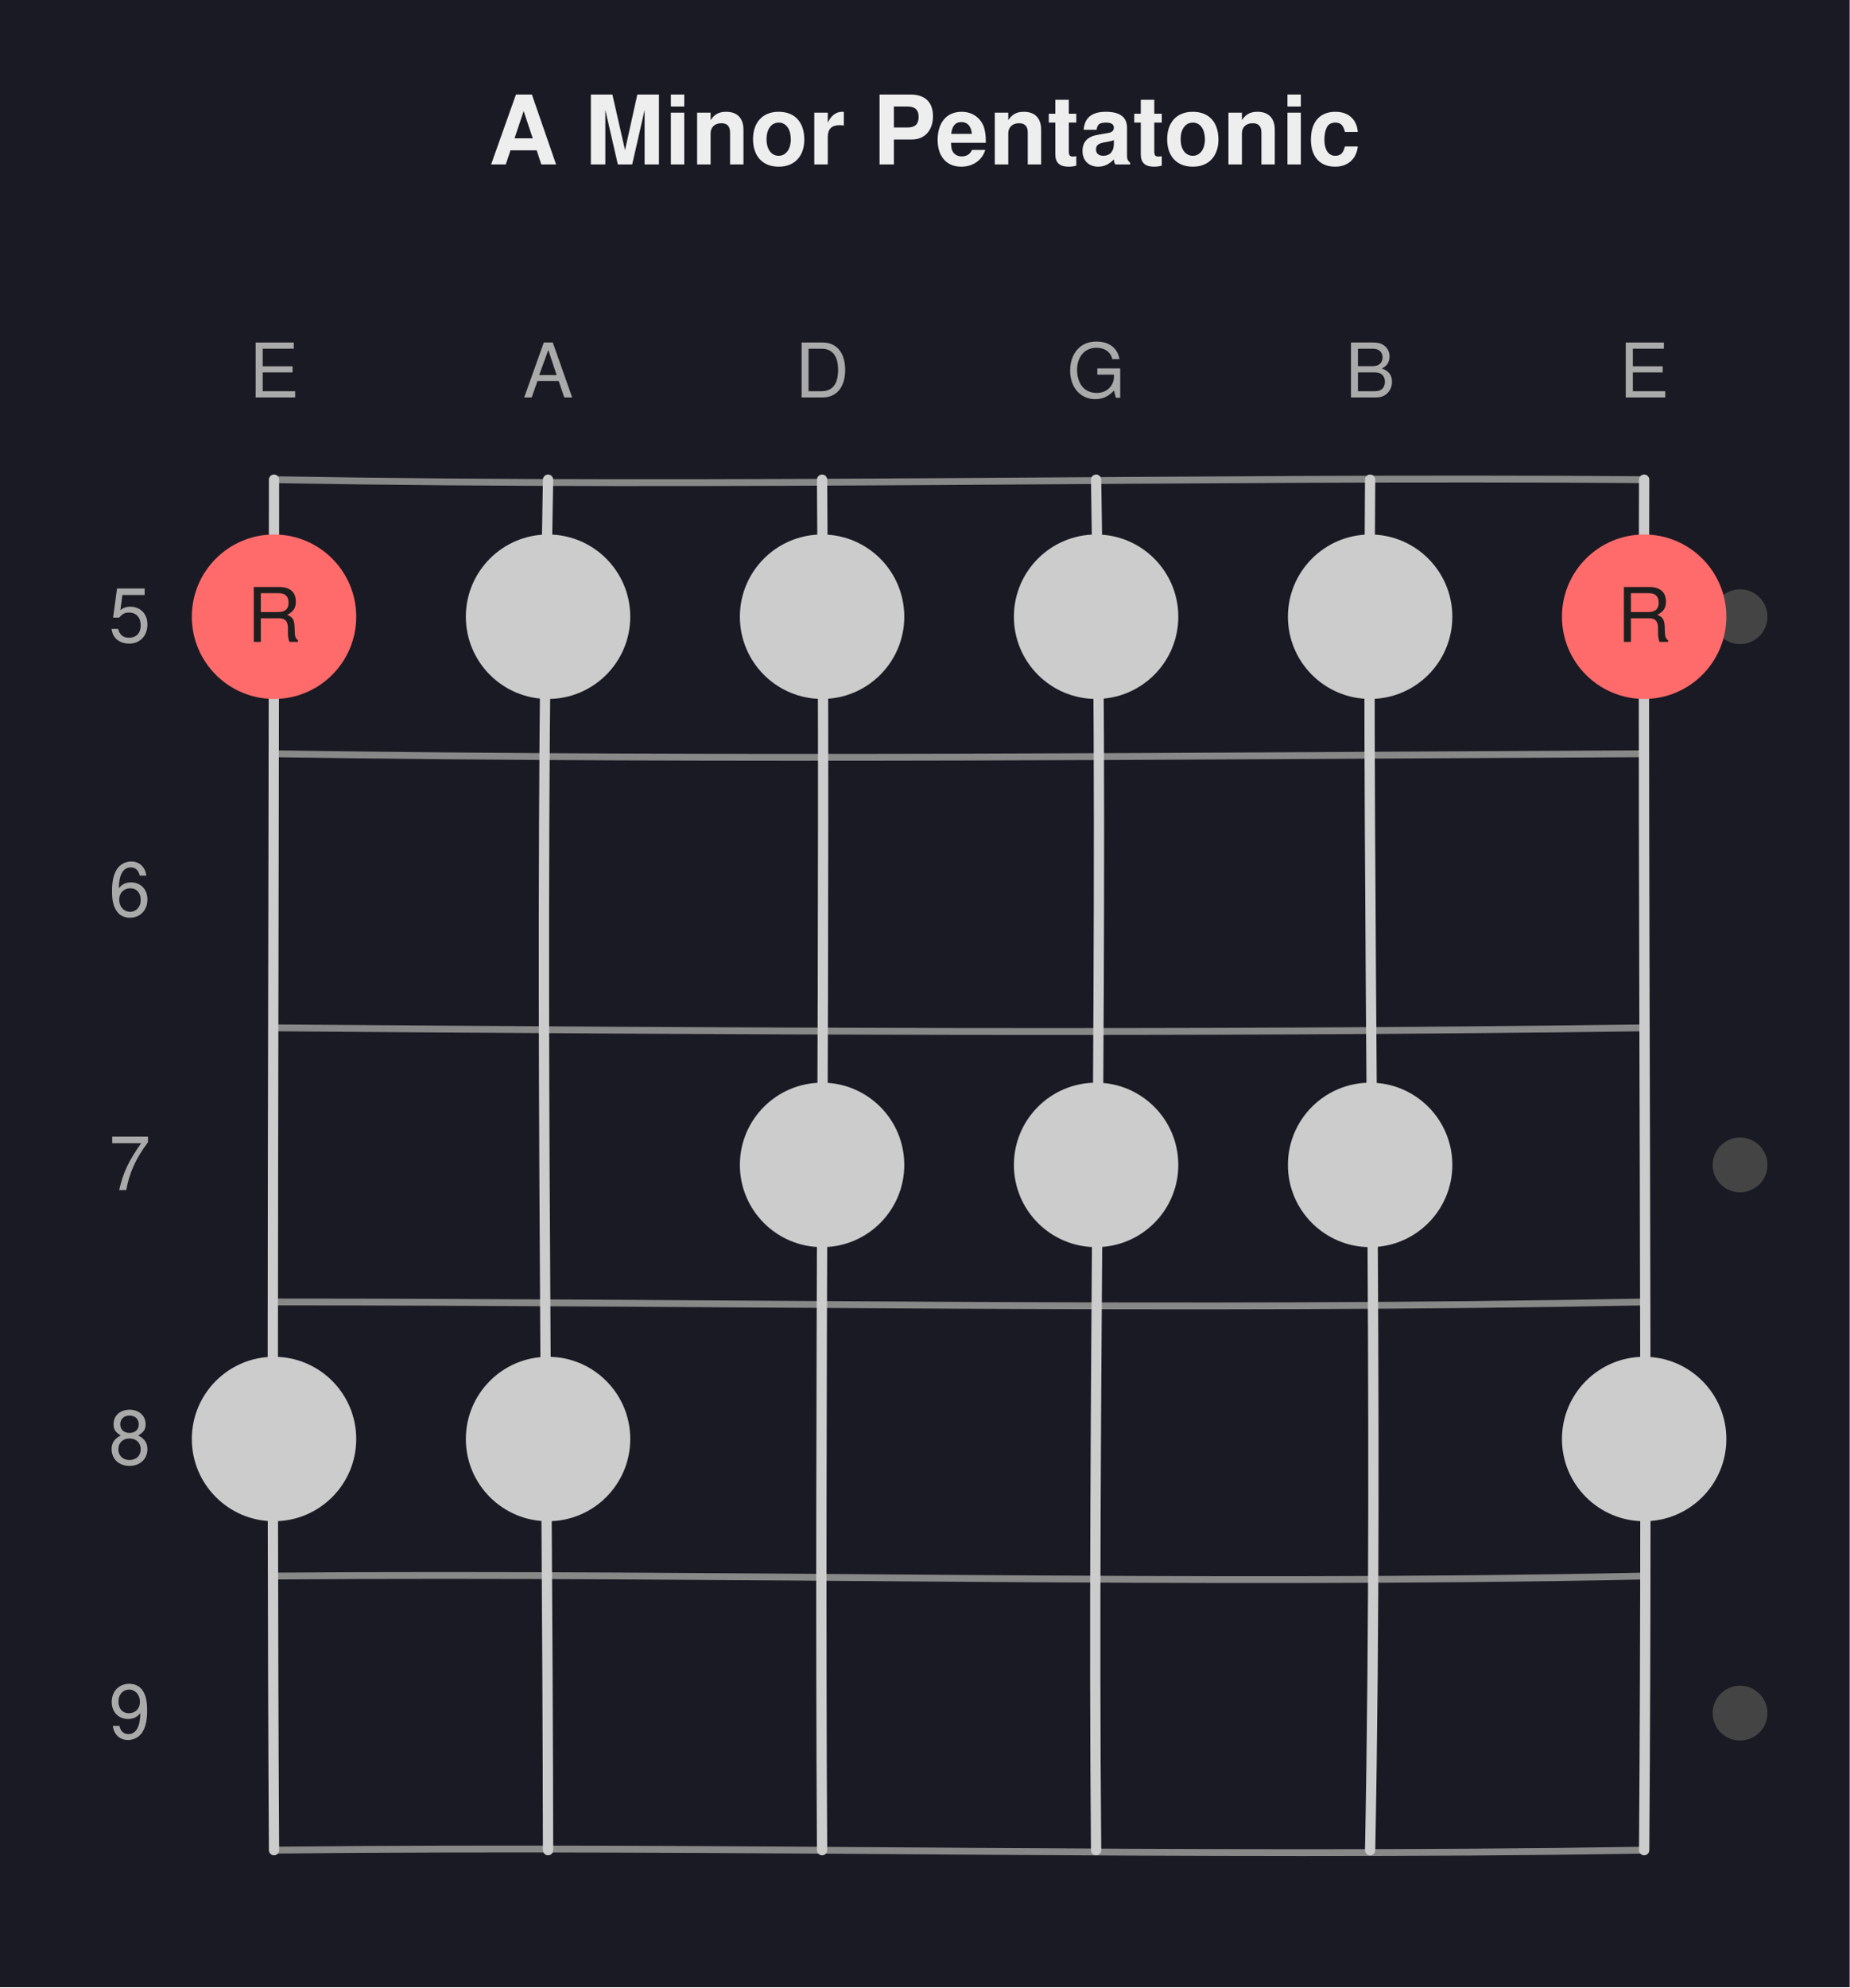
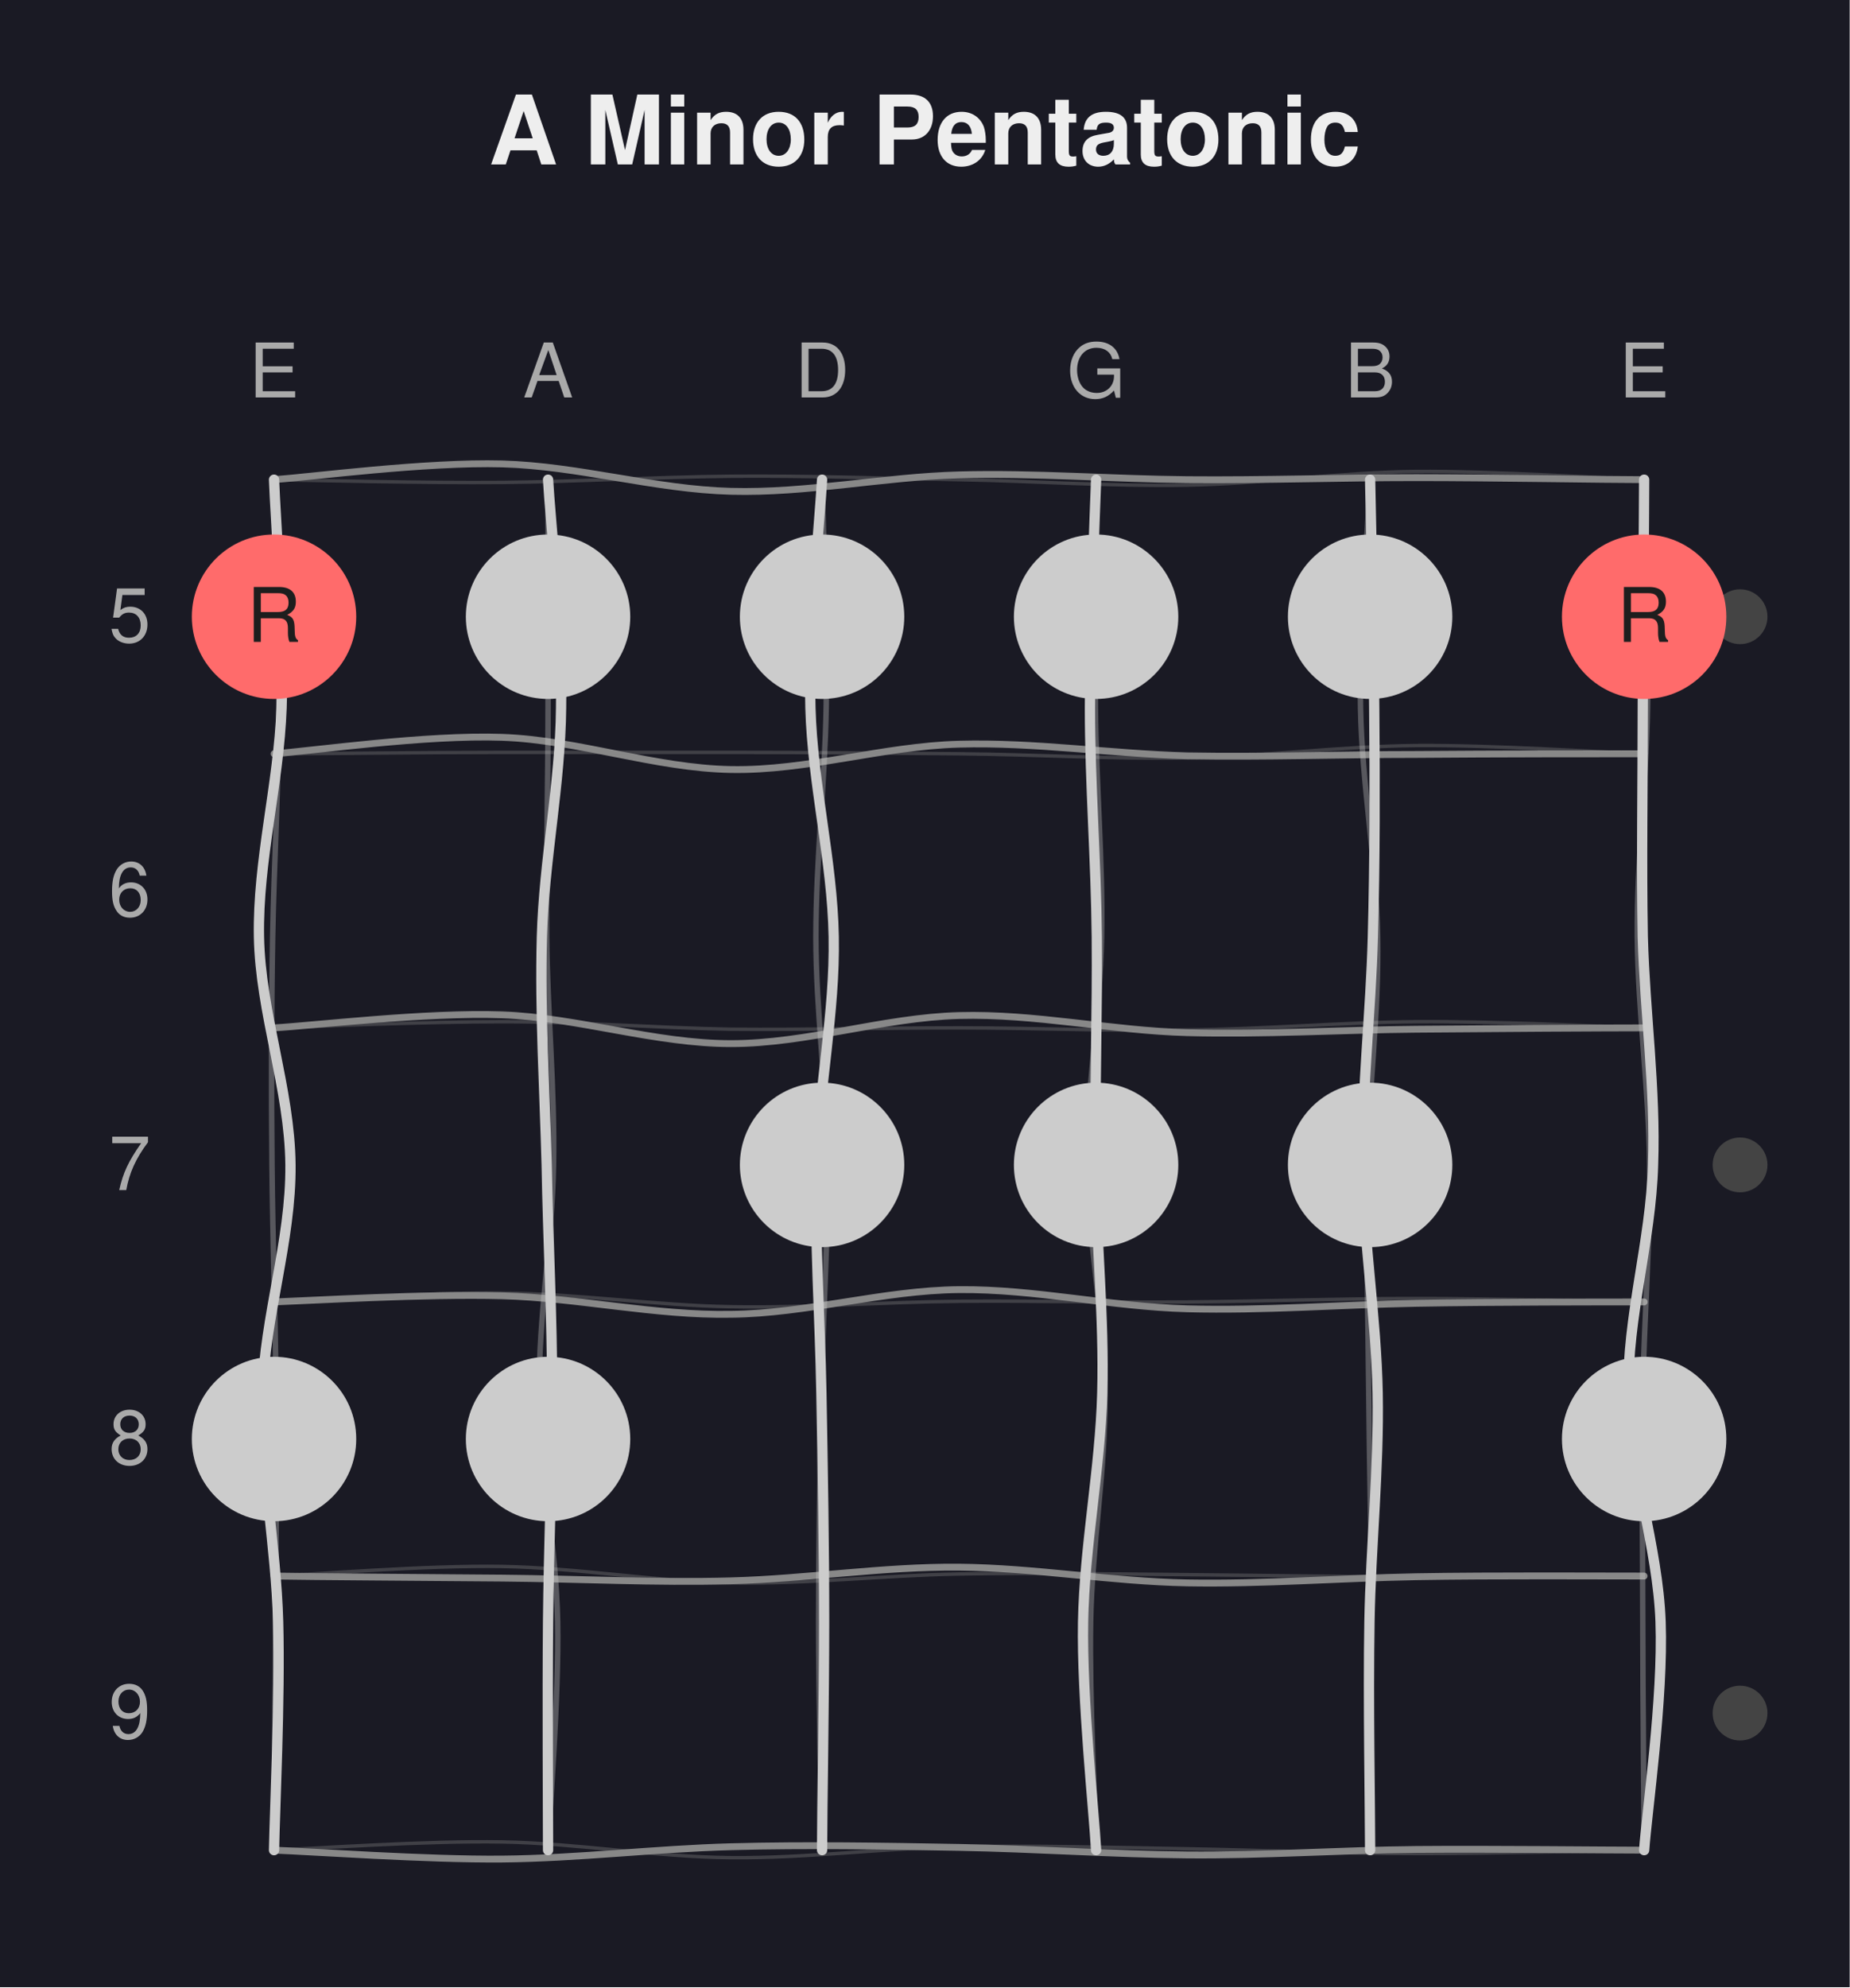
<svg xmlns="http://www.w3.org/2000/svg" width="270" height="290">
  <rect x="0" y="0" width="270" height="290" fill="#1a1a24" />
-   <path stroke="#888888" stroke-width="1" stroke-linecap="round" d="M 40 70 C 106.7,71.2 173.3,69.5 240,70" fill="none" />
-   <path stroke="#888888" stroke-width="1" stroke-linecap="round" d="M 40 110 C 106.7,111 173.3,110.3 240,110" fill="none" />
-   <path stroke="#888888" stroke-width="1" stroke-linecap="round" d="M 40 150 C 106.7,150.5 173.3,150.9 240,150" fill="none" />
-   <path stroke="#888888" stroke-width="1" stroke-linecap="round" d="M 40 190 C 106.7,190 173.3,191.3 240,190" fill="none" />
-   <path stroke="#888888" stroke-width="1" stroke-linecap="round" d="M 40 230 C 106.7,229.5 173.3,231.4 240,230" fill="none" />
-   <path stroke="#888888" stroke-width="1" stroke-linecap="round" d="M 40 270 C 106.7,269.3 173.3,271.1 240,270" fill="none" />
-   <path stroke="#cccccc" stroke-width="1.5" stroke-linecap="round" d="M 40 70 C 40,136.7 39.6,203.3 40,270" fill="none" />
-   <path stroke="#cccccc" stroke-width="1.5" stroke-linecap="round" d="M 80 70 C 78.7,136.7 79.9,203.3 80,270" fill="none" />
-   <path stroke="#cccccc" stroke-width="1.5" stroke-linecap="round" d="M 120 70 C 120.5,136.7 119.6,203.3 120,270" fill="none" />
-   <path stroke="#cccccc" stroke-width="1.5" stroke-linecap="round" d="M 160 70 C 161.2,136.7 159.4,203.3 160,270" fill="none" />
-   <path stroke="#cccccc" stroke-width="1.5" stroke-linecap="round" d="M 200 70 C 199.5,136.7 201.3,203.3 200,270" fill="none" />
-   <path stroke="#cccccc" stroke-width="1.5" stroke-linecap="round" d="M 240 70 C 239.8,136.7 240.5,203.3 240,270" fill="none" />
+   <g>
+     <path stroke="#888888" stroke-width="1" stroke-linecap="round" d="M 40 70 C 45.5,69.6 62.2,67.4 73.3,67.7 C 84.4,68 95.6,71.4 106.7,71.7 C 117.8,72 128.9,69.6 140,69.3 C 151.1,69 162.2,69.9 173.3,70 C 184.4,70.1 195.6,69.7 206.7,69.7 C 217.8,69.7 234.4,70 240,70" fill="none" />
+     <path stroke="#888888" stroke-width="0.5" stroke-linecap="round" d="M 40 70 C 45.5,70.1 62.2,70.5 73.3,70.4 C 84.4,70.3 95.6,69.6 106.7,69.5 C 117.8,69.4 128.9,69.8 140,70 C 151.1,70.2 162.2,71 173.3,70.8 C 184.4,70.6 195.6,68.9 206.7,68.8 C 217.8,68.7 234.4,69.8 240,70" fill="none" stroke-opacity="0.35" />
+   </g>
+   <g>
+     <path stroke="#888888" stroke-width="1" stroke-linecap="round" d="M 40 110 C 45.5,109.6 62.2,107.2 73.3,107.6 C 84.4,108 95.6,112.1 106.7,112.3 C 117.8,112.5 128.9,108.9 140,108.6 C 151.1,108.3 162.2,110 173.3,110.3 C 184.4,110.5 195.6,110.1 206.7,110.1 C 217.8,110 234.4,110 240,110" fill="none" />
+     <path stroke="#888888" stroke-width="0.5" stroke-linecap="round" d="M 40 110 C 45.5,110 62.2,109.8 73.3,109.8 C 84.4,109.8 95.6,109.8 106.7,109.8 C 117.8,109.8 128.9,109.9 140,110 C 151.1,110.1 162.2,110.8 173.3,110.6 C 184.4,110.4 195.6,108.9 206.7,108.8 C 217.8,108.7 234.4,109.8 240,110" fill="none" stroke-opacity="0.35" />
+   </g>
+   <g>
+     <path stroke="#888888" stroke-width="1" stroke-linecap="round" d="M 40 150 C 45.5,149.7 62.2,147.7 73.3,148.1 C 84.4,148.5 95.6,152.3 106.7,152.3 C 117.8,152.3 128.9,148.5 140,148.2 C 151.1,147.9 162.2,150.4 173.3,150.7 C 184.4,151 195.6,150.3 206.7,150.2 C 217.8,150.1 234.4,150 240,150" fill="none" />
+     <path stroke="#888888" stroke-width="0.5" stroke-linecap="round" d="M 40 150 C 45.5,149.8 62.2,149.1 73.3,149.1 C 84.4,149.1 95.6,150 106.7,150.2 C 117.8,150.3 128.9,150 140,150 C 151.1,150 162.2,150.5 173.3,150.3 C 184.4,150.2 195.6,149.2 206.7,149.1 C 217.8,149 234.4,149.8 240,150" fill="none" stroke-opacity="0.35" />
+   </g>
+   <g>
+     <path stroke="#888888" stroke-width="1" stroke-linecap="round" d="M 40 190 C 45.5,189.8 62.2,188.8 73.3,189.1 C 84.4,189.4 95.6,192 106.7,191.8 C 117.8,191.7 128.9,188.3 140,188.2 C 151.1,188.1 162.2,190.7 173.3,191 C 184.4,191.3 195.6,190.4 206.7,190.2 C 217.8,190 234.4,190 240,190" fill="none" />
+     <path stroke="#888888" stroke-width="0.5" stroke-linecap="round" d="M 40 190 C 45.5,189.8 62.2,188.6 73.3,188.7 C 84.4,188.8 95.6,190.5 106.7,190.7 C 117.8,190.9 128.9,190 140,189.9 C 151.1,189.8 162.2,190.1 173.3,190 C 184.4,189.9 195.6,189.5 206.7,189.5 C 217.8,189.5 234.4,189.9 240,190" fill="none" stroke-opacity="0.35" />
+   </g>
+   <g>
+     <path stroke="#888888" stroke-width="1" stroke-linecap="round" d="M 40 230 C 45.5,230.1 62.2,230.2 73.3,230.3 C 84.4,230.4 95.6,231 106.7,230.7 C 117.8,230.4 128.9,228.6 140,228.7 C 151.1,228.8 162.2,230.8 173.3,231 C 184.4,231.2 195.6,230.3 206.7,230.1 C 217.8,229.9 234.4,230 240,230" fill="none" />
+     <path stroke="#888888" stroke-width="0.5" stroke-linecap="round" d="M 40 230 C 45.5,229.8 62.2,228.4 73.3,228.6 C 84.4,228.8 95.6,230.8 106.7,231 C 117.8,231.2 128.9,229.9 140,229.7 C 151.1,229.5 162.2,229.7 173.3,229.8 C 184.4,229.9 195.6,230.1 206.7,230.1 C 217.8,230.1 234.4,230 240,230" fill="none" stroke-opacity="0.35" />
+   </g>
+   <g>
+     <path stroke="#888888" stroke-width="1" stroke-linecap="round" d="M 40 270 C 45.5,270.2 62.2,271.4 73.3,271.3 C 84.4,271.2 95.6,269.8 106.7,269.5 C 117.8,269.2 128.9,269.4 140,269.6 C 151.1,269.8 162.2,270.6 173.3,270.7 C 184.4,270.8 195.6,270 206.7,269.9 C 217.8,269.8 234.4,270 240,270" fill="none" />
+     <path stroke="#888888" stroke-width="0.5" stroke-linecap="round" d="M 40 270 C 45.5,269.8 62.2,268.6 73.3,268.8 C 84.4,269 95.6,271 106.7,271.1 C 117.8,271.2 128.9,269.7 140,269.5 C 151.1,269.3 162.2,269.6 173.3,269.8 C 184.4,270 195.6,270.5 206.7,270.5 C 217.8,270.5 234.4,270.1 240,270" fill="none" stroke-opacity="0.35" />
+   </g>
+   <g>
+     <path stroke="#cccccc" stroke-width="1.5" stroke-linecap="round" d="M 40 70 C 40.2,75.5 41.5,92.2 41.1,103.3 C 40.7,114.4 37.6,125.6 37.8,136.7 C 38,147.8 42.3,158.9 42.4,170 C 42.5,181.1 38.6,192.2 38.3,203.3 C 38,214.4 40.3,225.6 40.6,236.7 C 40.9,247.8 40.1,264.4 40,270" fill="none" />
+     <path stroke="#cccccc" stroke-width="0.8" stroke-linecap="round" d="M 40 70 C 40.1,75.5 40.7,92.2 40.7,103.3 C 40.7,114.4 40,125.6 39.8,136.7 C 39.6,147.8 39.6,158.9 39.7,170 C 39.8,181.1 40.2,192.2 40.3,203.3 C 40.4,214.4 40.3,225.6 40.2,236.7 C 40.2,247.8 40,264.4 40,270" fill="none" stroke-opacity="0.35" />
+   </g>
+   <g>
+     <path stroke="#cccccc" stroke-width="1.5" stroke-linecap="round" d="M 80 70 C 80.3,75.5 82.1,92.2 81.9,103.3 C 81.8,114.4 79.4,125.6 79.1,136.7 C 78.8,147.8 79.5,158.9 79.8,170 C 80,181.1 80.6,192.2 80.6,203.3 C 80.6,214.4 80.1,225.6 80,236.7 C 79.9,247.8 80,264.4 80,270" fill="none" />
+     <path stroke="#cccccc" stroke-width="0.8" stroke-linecap="round" d="M 80 70 C 80,75.5 80,92.2 80,103.3 C 80,114.4 79.7,125.6 79.8,136.7 C 79.9,147.8 81,158.9 80.8,170 C 80.6,181.1 78.6,192.2 78.7,203.3 C 78.8,214.4 81.2,225.6 81.4,236.7 C 81.6,247.8 80.2,264.4 80,270" fill="none" stroke-opacity="0.35" />
+   </g>
+   <g>
+     <path stroke="#cccccc" stroke-width="1.5" stroke-linecap="round" d="M 120 70 C 119.7,75.5 118,92.2 118.3,103.3 C 118.6,114.4 121.5,125.6 121.7,136.7 C 121.9,147.8 119.5,158.9 119.2,170 C 118.9,181.1 119.7,192.2 119.9,203.3 C 120.1,214.4 120.3,225.6 120.3,236.7 C 120.3,247.8 120,264.4 120,270" fill="none" />
+     <path stroke="#cccccc" stroke-width="0.8" stroke-linecap="round" d="M 120 70 C 120.1,75.5 120.8,92.2 120.6,103.3 C 120.4,114.4 119.1,125.6 119.1,136.7 C 119.1,147.8 120.7,158.9 120.8,170 C 120.9,181.1 120.1,192.2 119.9,203.3 C 119.7,214.4 119.5,225.6 119.5,236.7 C 119.5,247.8 119.9,264.4 120,270" fill="none" stroke-opacity="0.35" />
+   </g>
+   <g>
+     <path stroke="#cccccc" stroke-width="1.5" stroke-linecap="round" d="M 160 70 C 159.8,75.5 159.1,92.2 159.1,103.3 C 159.1,114.4 160,125.6 160.1,136.7 C 160.2,147.8 159.8,158.9 159.9,170 C 160,181.1 161.2,192.2 160.9,203.3 C 160.6,214.4 158.3,225.6 158.1,236.7 C 157.9,247.8 159.7,264.4 160,270" fill="none" />
+     <path stroke="#cccccc" stroke-width="0.8" stroke-linecap="round" d="M 160 70 C 160,75.5 159.8,92.2 159.9,103.3 C 160,114.4 161,125.6 160.8,136.7 C 160.6,147.8 158.6,158.9 158.7,170 C 158.8,181.1 161.2,192.2 161.3,203.3 C 161.4,214.4 159.4,225.6 159.2,236.7 C 159,247.8 159.9,264.4 160,270" fill="none" stroke-opacity="0.35" />
+   </g>
+   <g>
+     <path stroke="#cccccc" stroke-width="1.5" stroke-linecap="round" d="M 200 70 C 200.1,75.5 200.5,92.2 200.6,103.3 C 200.7,114.4 200.7,125.6 200.4,136.7 C 200.1,147.8 198.8,158.9 198.9,170 C 199,181.1 200.9,192.2 201.1,203.3 C 201.3,214.4 200.1,225.6 199.9,236.7 C 199.7,247.8 200,264.4 200,270" fill="none" />
+     <path stroke="#cccccc" stroke-width="0.8" stroke-linecap="round" d="M 200 70 C 199.8,75.5 198.4,92.2 198.6,103.3 C 198.8,114.4 200.9,125.6 201.1,136.7 C 201.3,147.8 199.8,158.9 199.6,170 C 199.4,181.1 199.7,192.2 199.8,203.3 C 199.9,214.4 200.2,225.6 200.2,236.7 C 200.2,247.8 200,264.4 200,270" fill="none" stroke-opacity="0.35" />
+   </g>
+   <g>
+     <path stroke="#cccccc" stroke-width="1.5" stroke-linecap="round" d="M 240 70 C 240,75.5 239.8,92.2 239.8,103.3 C 239.8,114.4 239.6,125.6 239.8,136.7 C 240.1,147.8 241.7,158.9 241.3,170 C 241,181.1 237.5,192.2 237.7,203.3 C 237.9,214.4 242,225.6 242.4,236.7 C 242.8,247.8 240.4,264.4 240,270" fill="none" />
+     <path stroke="#cccccc" stroke-width="0.8" stroke-linecap="round" d="M 240 70 C 240.1,75.5 240.7,92.2 240.5,103.3 C 240.3,114.4 238.9,125.6 239,136.7 C 239.1,147.8 240.7,158.9 240.8,170 C 240.9,181.1 240,192.2 239.8,203.3 C 239.6,214.4 239.8,225.6 239.8,236.7 C 239.8,247.8 240,264.4 240,270" fill="none" stroke-opacity="0.35" />
+   </g>
  <text x="135" y="24" text-anchor="middle" dominant-baseline="auto" fill="#eeeeee" font-family="Helvetica, Arial, sans-serif" font-size="14" font-weight="bold">A Minor Pentatonic</text>
  <text x="40" y="58" text-anchor="middle" dominant-baseline="auto" fill="#aaaaaa" font-family="Helvetica, Arial, sans-serif" font-size="11">E</text>
  <text x="80" y="58" text-anchor="middle" dominant-baseline="auto" fill="#aaaaaa" font-family="Helvetica, Arial, sans-serif" font-size="11">A</text>
  <text x="120" y="58" text-anchor="middle" dominant-baseline="auto" fill="#aaaaaa" font-family="Helvetica, Arial, sans-serif" font-size="11">D</text>
  <text x="160" y="58" text-anchor="middle" dominant-baseline="auto" fill="#aaaaaa" font-family="Helvetica, Arial, sans-serif" font-size="11">G</text>
  <text x="200" y="58" text-anchor="middle" dominant-baseline="auto" fill="#aaaaaa" font-family="Helvetica, Arial, sans-serif" font-size="11">B</text>
  <text x="240" y="58" text-anchor="middle" dominant-baseline="auto" fill="#aaaaaa" font-family="Helvetica, Arial, sans-serif" font-size="11">E</text>
  <text x="22" y="90" text-anchor="end" dominant-baseline="middle" fill="#aaaaaa" font-family="Helvetica, Arial, sans-serif" font-size="11">5</text>
  <text x="22" y="130" text-anchor="end" dominant-baseline="middle" fill="#aaaaaa" font-family="Helvetica, Arial, sans-serif" font-size="11">6</text>
  <text x="22" y="170" text-anchor="end" dominant-baseline="middle" fill="#aaaaaa" font-family="Helvetica, Arial, sans-serif" font-size="11">7</text>
  <text x="22" y="210" text-anchor="end" dominant-baseline="middle" fill="#aaaaaa" font-family="Helvetica, Arial, sans-serif" font-size="11">8</text>
  <text x="22" y="250" text-anchor="end" dominant-baseline="middle" fill="#aaaaaa" font-family="Helvetica, Arial, sans-serif" font-size="11">9</text>
  <circle cx="254" cy="90" r="4" fill="#444444" />
  <circle cx="254" cy="170" r="4" fill="#444444" />
  <circle cx="254" cy="250" r="4" fill="#444444" />
  <circle cx="40" cy="90" r="12" fill="#ff6b6b" />
  <text x="40" y="90" text-anchor="middle" dominant-baseline="middle" fill="#1e1e1e" font-family="Helvetica, Arial, sans-serif" font-size="11">R</text>
  <circle cx="40" cy="210" r="12" fill="#cccccc" />
  <circle cx="80" cy="90" r="12" fill="#cccccc" />
  <circle cx="80" cy="210" r="12" fill="#cccccc" />
  <circle cx="120" cy="90" r="12" fill="#cccccc" />
  <circle cx="120" cy="170" r="12" fill="#cccccc" />
  <circle cx="160" cy="90" r="12" fill="#cccccc" />
  <circle cx="160" cy="170" r="12" fill="#cccccc" />
  <circle cx="200" cy="90" r="12" fill="#cccccc" />
  <circle cx="200" cy="170" r="12" fill="#cccccc" />
  <circle cx="240" cy="90" r="12" fill="#ff6b6b" />
  <text x="240" y="90" text-anchor="middle" dominant-baseline="middle" fill="#1e1e1e" font-family="Helvetica, Arial, sans-serif" font-size="11">R</text>
  <circle cx="240" cy="210" r="12" fill="#cccccc" />
</svg>
